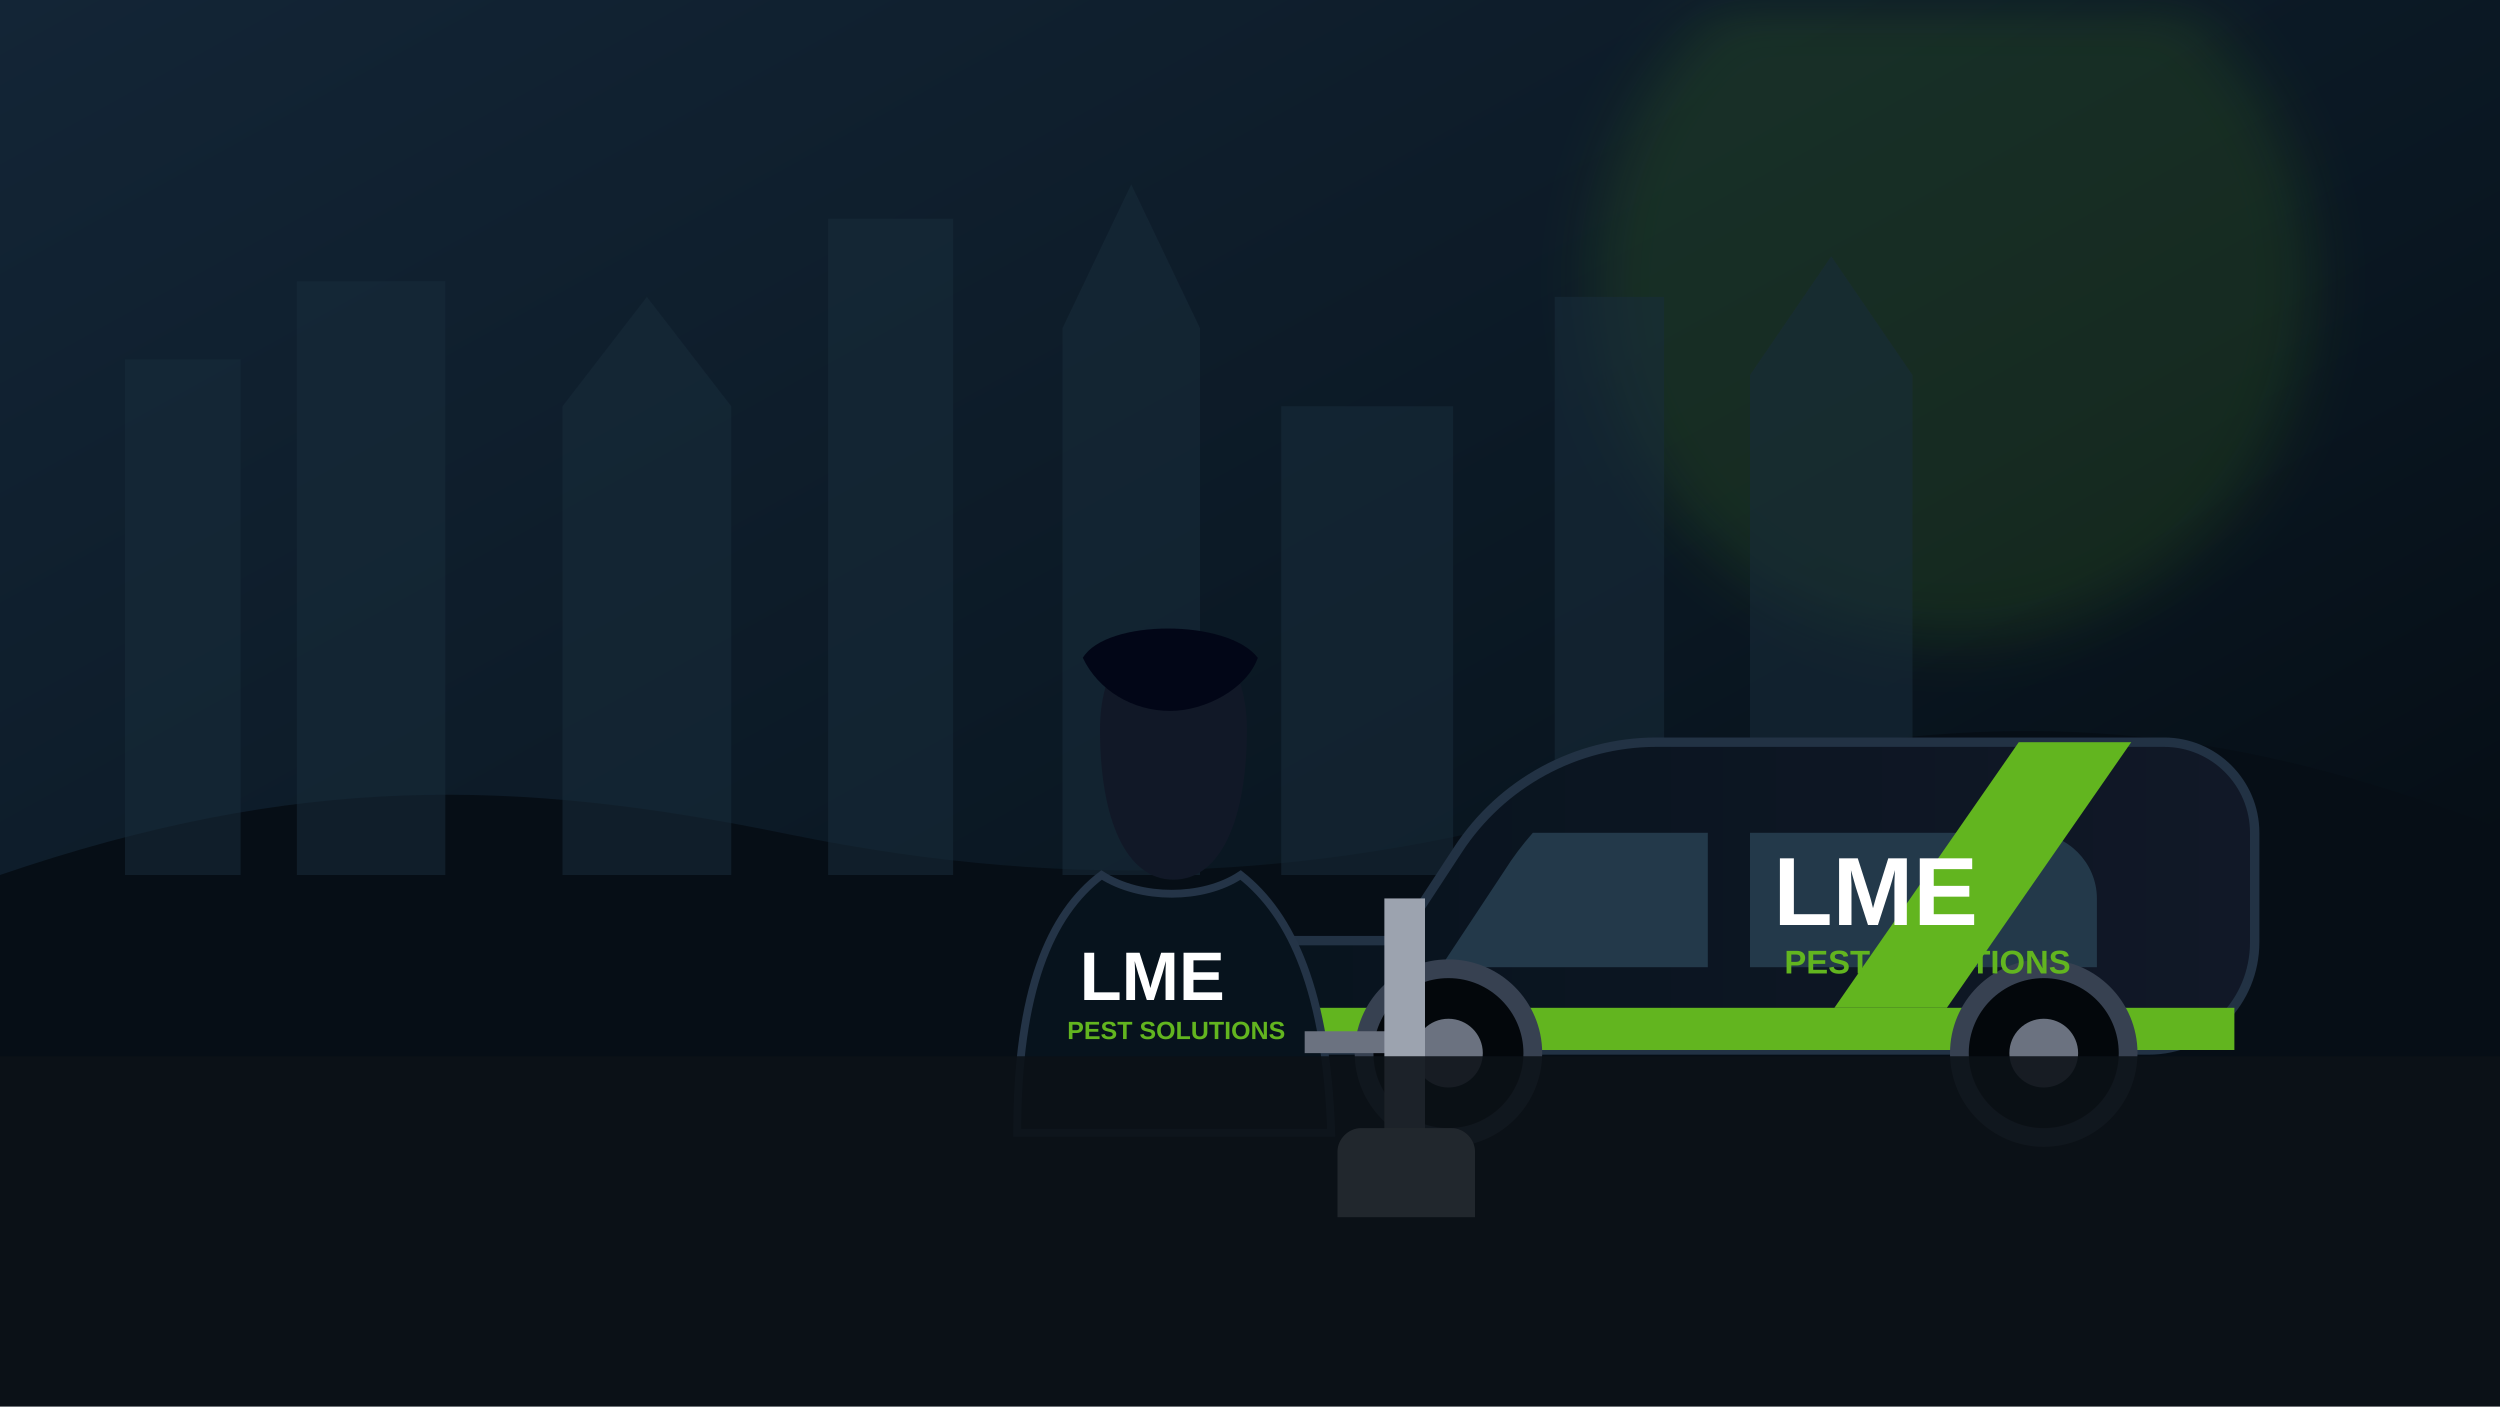
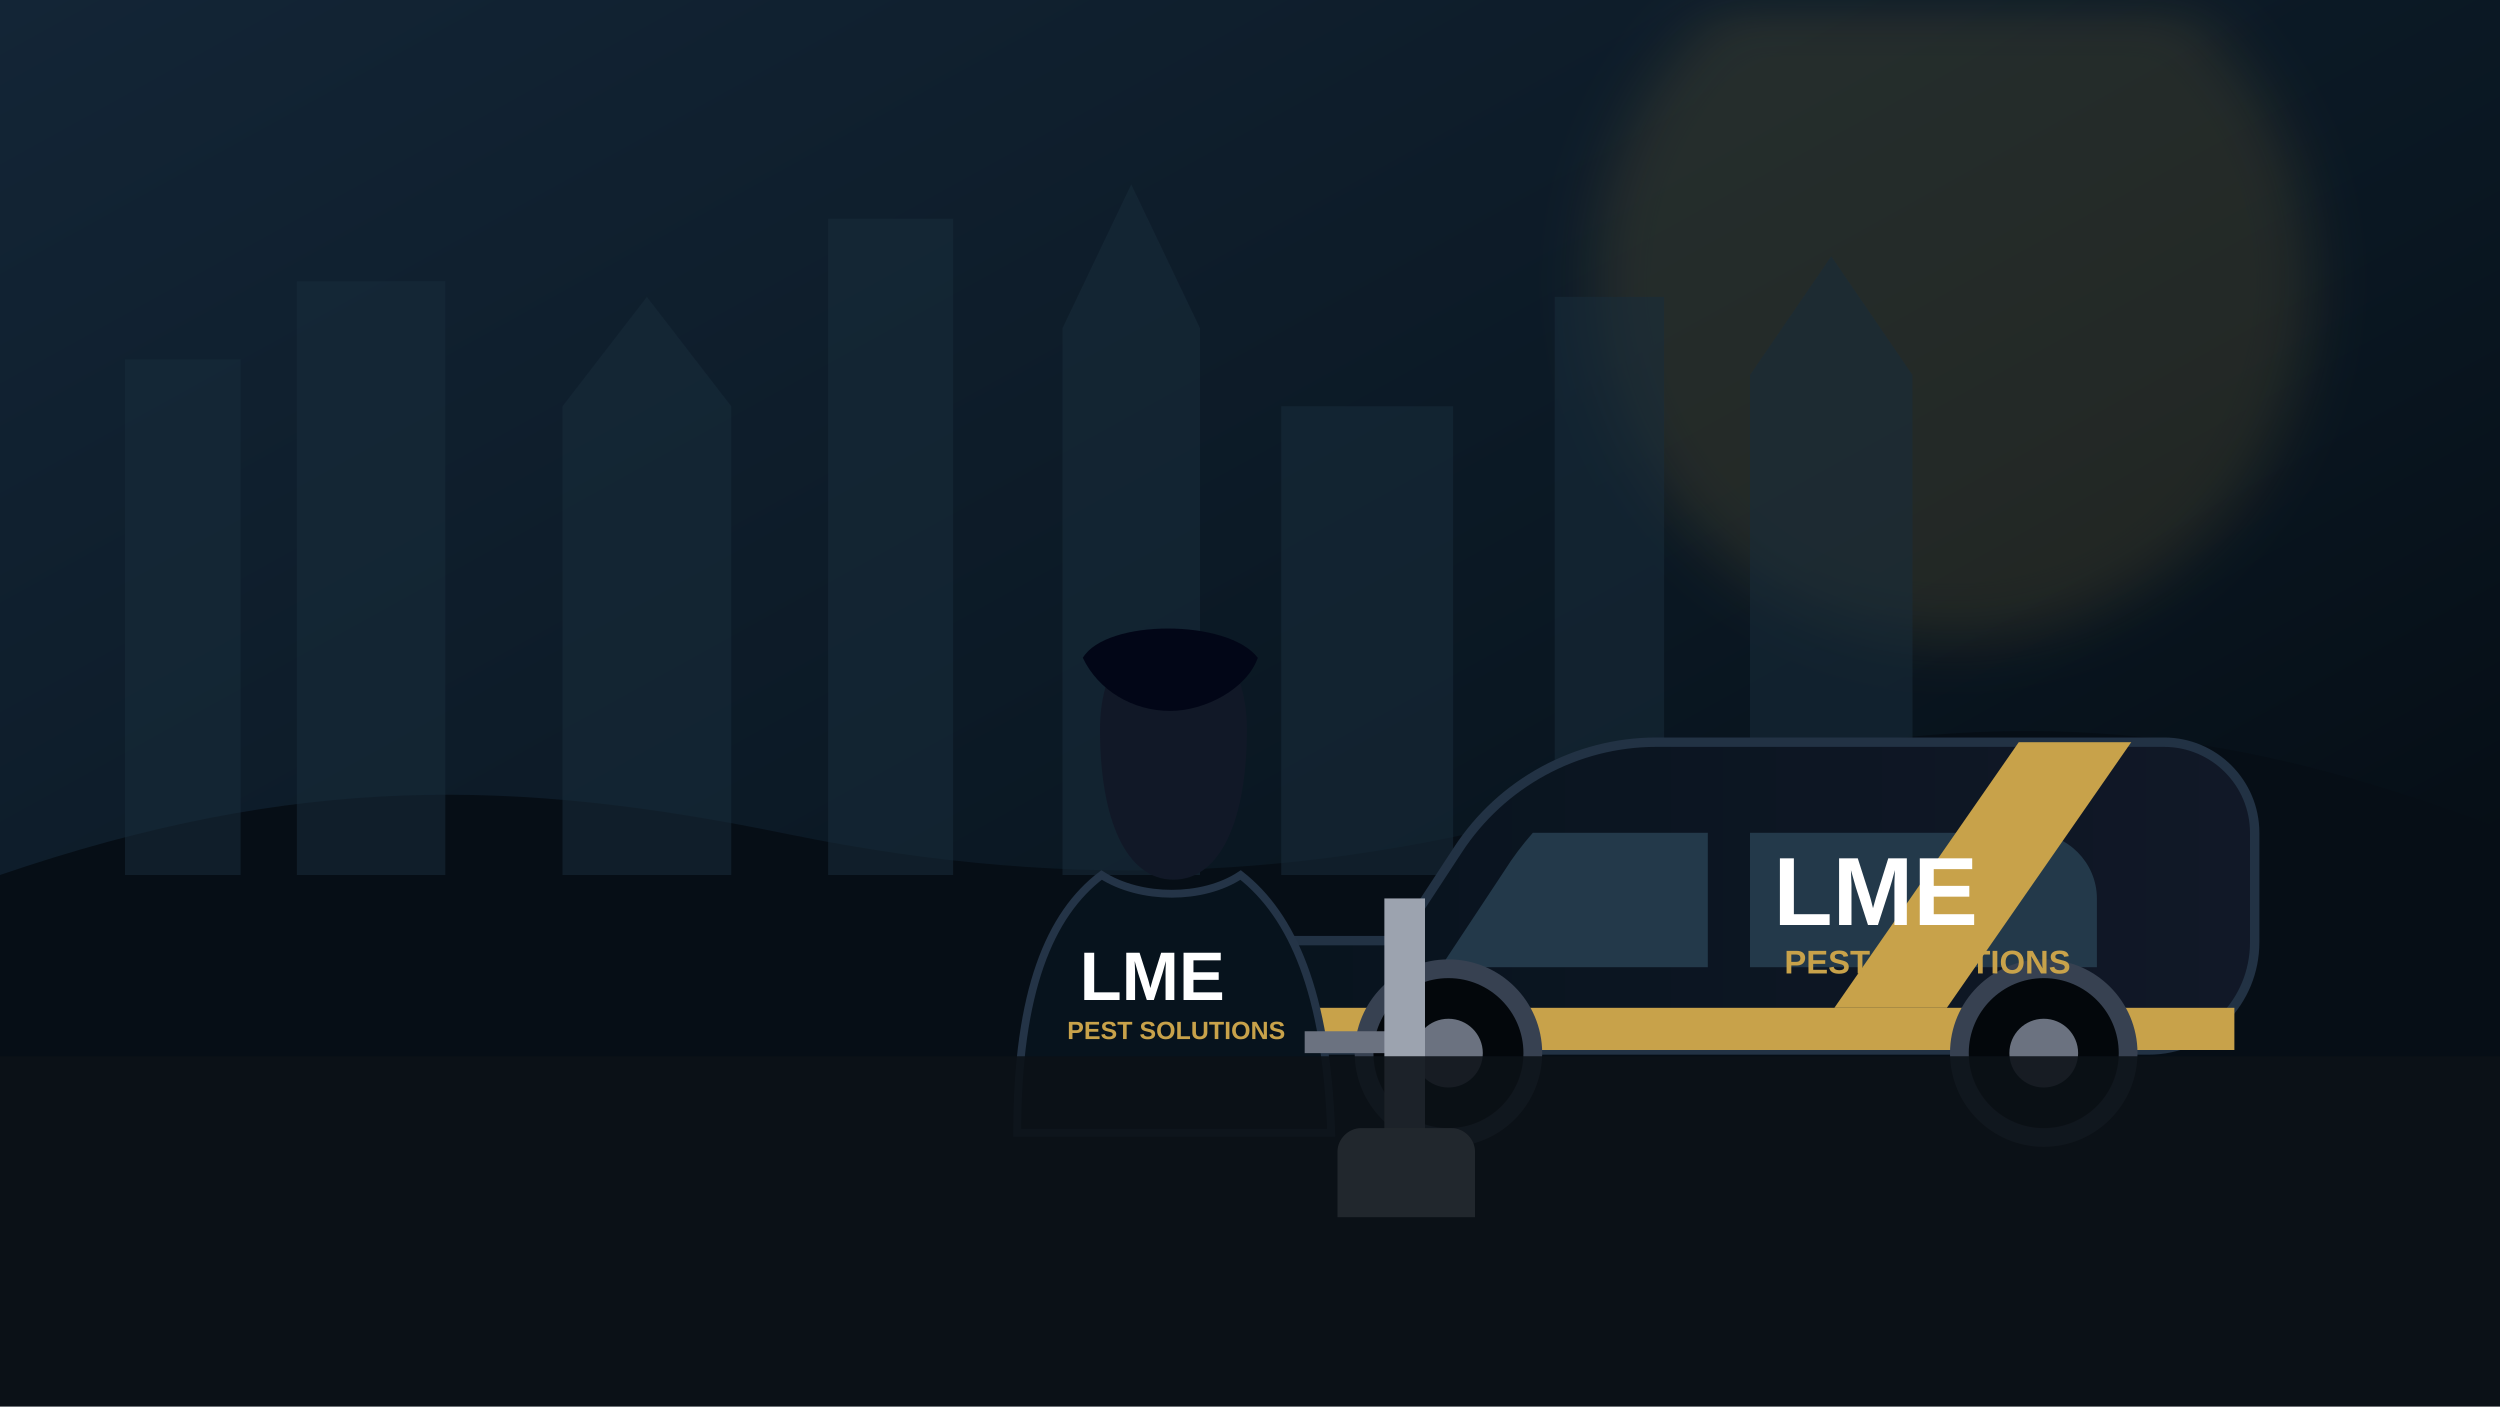
<svg xmlns="http://www.w3.org/2000/svg" viewBox="0 0 1600 900" role="img" aria-labelledby="title desc">
  <defs>
    <linearGradient id="sky" x1="0" y1="0" x2="1" y2="1">
      <stop offset="0" stop-color="#132536" />
      <stop offset="0.55" stop-color="#0A1722" />
      <stop offset="1" stop-color="#02070C" />
    </linearGradient>
    <linearGradient id="van" x1="0" y1="0" x2="1" y2="0">
      <stop offset="0" stop-color="#07131D" />
      <stop offset="1" stop-color="#111827" />
    </linearGradient>
    <filter id="soft" x="-20%" y="-20%" width="140%" height="140%">
      <feGaussianBlur stdDeviation="18" />
    </filter>
  </defs>
  <rect width="1600" height="900" fill="url(#sky)" />
-   <circle cx="1250" cy="180" r="230" fill="#62B51F" opacity=".13" filter="url(#soft)" />
+   <circle cx="1250" cy="180" r="230" fill="#C8A24A" opacity=".13" filter="url(#soft)" />
  <path d="M0 560c190-65 330-62 505-26 186 38 348 28 520-22 240-71 395-50 575 18v370H0V560Z" fill="#060E16" />
  <g opacity=".55" fill="#182B3A">
    <rect x="80" y="230" width="74" height="330" />
    <rect x="190" y="180" width="95" height="380" />
    <path d="M360 560V260l54-70 54 70v300H360Z" />
    <rect x="530" y="140" width="80" height="420" />
    <path d="M680 560V210l44-92 44 92v350H680Z" />
    <rect x="820" y="260" width="110" height="300" />
    <rect x="995" y="190" width="70" height="370" />
    <path d="M1120 560V240l52-76 52 76v320h-104Z" />
  </g>
  <g transform="translate(760 500)">
    <path d="M55 172h560c38 0 68-31 68-69V33c0-32-26-58-58-58H300c-51 0-99 26-127 69l-38 58H55c-29 0-52 23-52 52v18h52Z" fill="url(#van)" stroke="#223244" stroke-width="6" />
    <path d="M221 33h112v86H162l41-62c5-8 11-16 18-24Zm139 0h180c23 0 42 19 42 42v44H360V33Z" fill="#23394A" />
-     <path d="M50 145h620v27H50z" fill="#62B51F" />
-     <path d="m414 145 118-170h72L486 145h-72Z" fill="#62B51F" />
+     <path d="M50 145h620v27H50z" fill="#C8A24A" />
+     <path d="m414 145 118-170h72L486 145h-72Z" fill="#C8A24A" />
    <circle cx="167" cy="174" r="54" fill="#03070B" stroke="#374151" stroke-width="12" />
    <circle cx="167" cy="174" r="22" fill="#6B7280" />
    <circle cx="548" cy="174" r="54" fill="#03070B" stroke="#374151" stroke-width="12" />
    <circle cx="548" cy="174" r="22" fill="#6B7280" />
    <text x="375" y="92" fill="#fff" font-family="Arial, Helvetica, sans-serif" font-size="62" font-weight="900">LME</text>
-     <text x="382" y="123" fill="#62B51F" font-family="Arial, Helvetica, sans-serif" font-size="21" font-weight="900">PEST SOLUTIONS</text>
+     <text x="382" y="123" fill="#C8A24A" font-family="Arial, Helvetica, sans-serif" font-size="21" font-weight="900">PEST SOLUTIONS</text>
  </g>
  <g transform="translate(585 355)">
    <path d="M120 205c-33 25-54 74-54 165h201c-3-90-25-139-58-165-24 16-64 16-89 0Z" fill="#07131D" stroke="#243447" stroke-width="5" />
    <path d="M119 112c0 58 17 96 47 96s47-38 47-96c0-38-17-62-47-62s-47 24-47 62Z" fill="#111827" />
    <path d="M108 66c15-25 93-25 112 0-7 20-34 34-56 34-24 0-46-13-56-34Z" fill="#020617" />
    <text x="106" y="285" fill="#fff" font-family="Arial, Helvetica, sans-serif" font-size="44" font-weight="900">LME</text>
-     <text x="98" y="310" fill="#62B51F" font-family="Arial, Helvetica, sans-serif" font-size="16" font-weight="900">PEST SOLUTIONS</text>
+     <text x="98" y="310" fill="#C8A24A" font-family="Arial, Helvetica, sans-serif" font-size="16" font-weight="900">PEST SOLUTIONS</text>
    <path d="M250 305h54v14h-54z" fill="#6B7280" />
    <path d="M301 220h26v152h-26z" fill="#9CA3AF" />
    <path d="M286 367h58c8 0 15 7 15 15v42h-88v-42c0-8 7-15 15-15Z" fill="#C7CDD4" />
  </g>
  <path d="M0 676h1600v224H0z" fill="#0B1117" opacity=".88" />
</svg>
